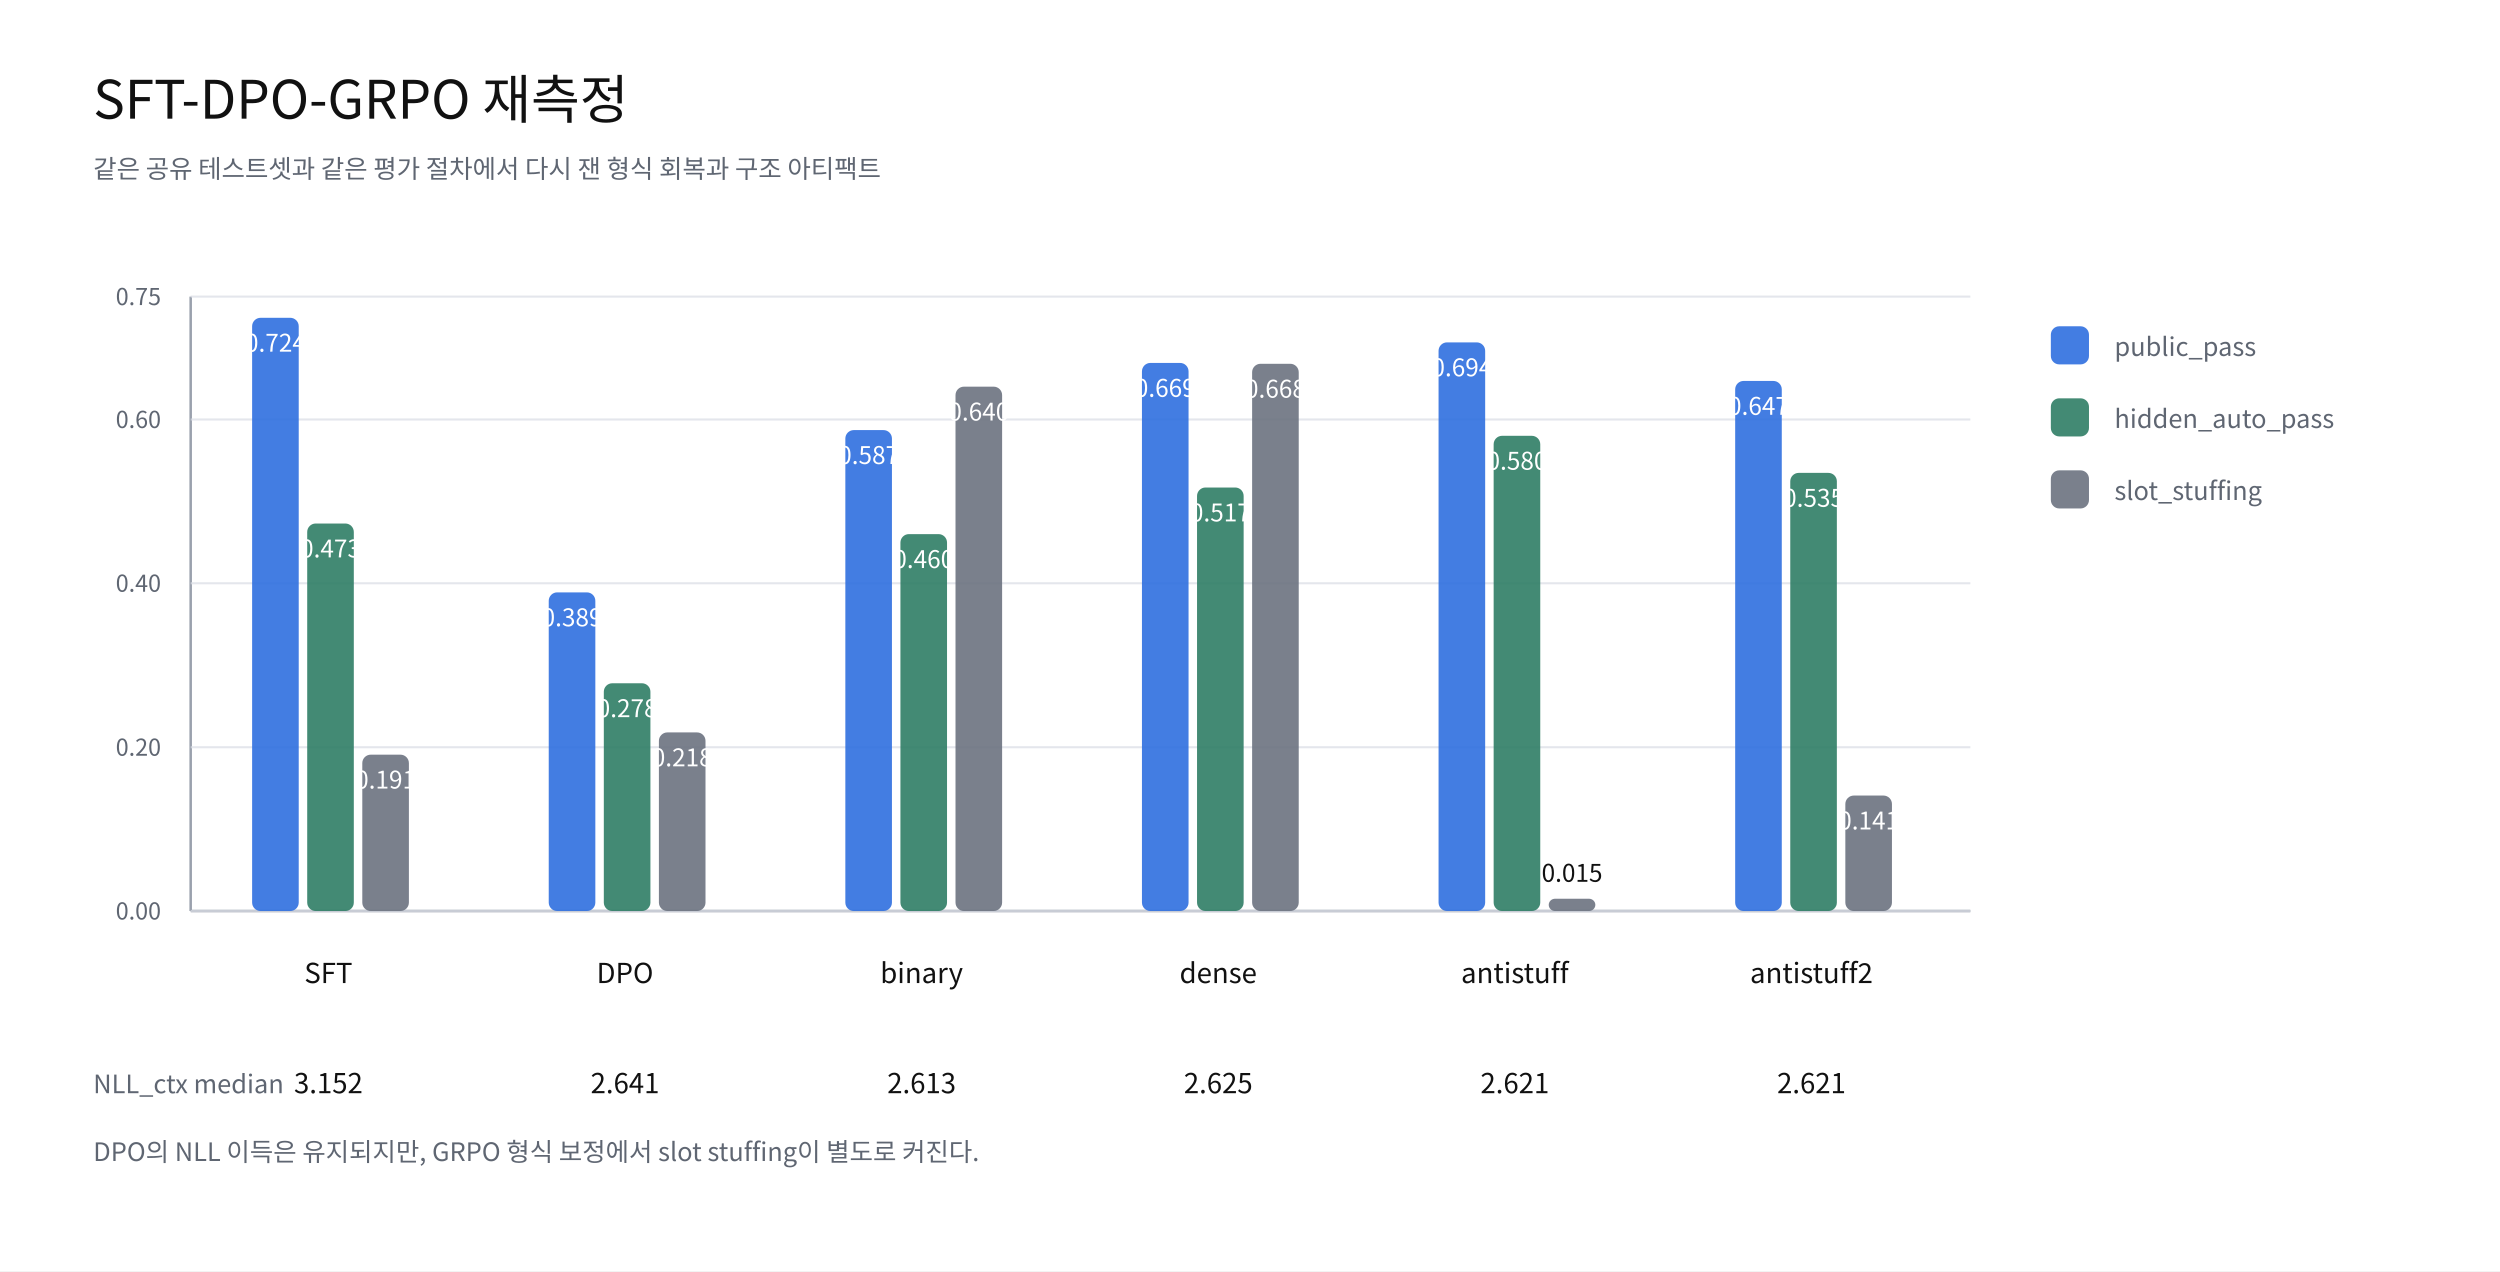
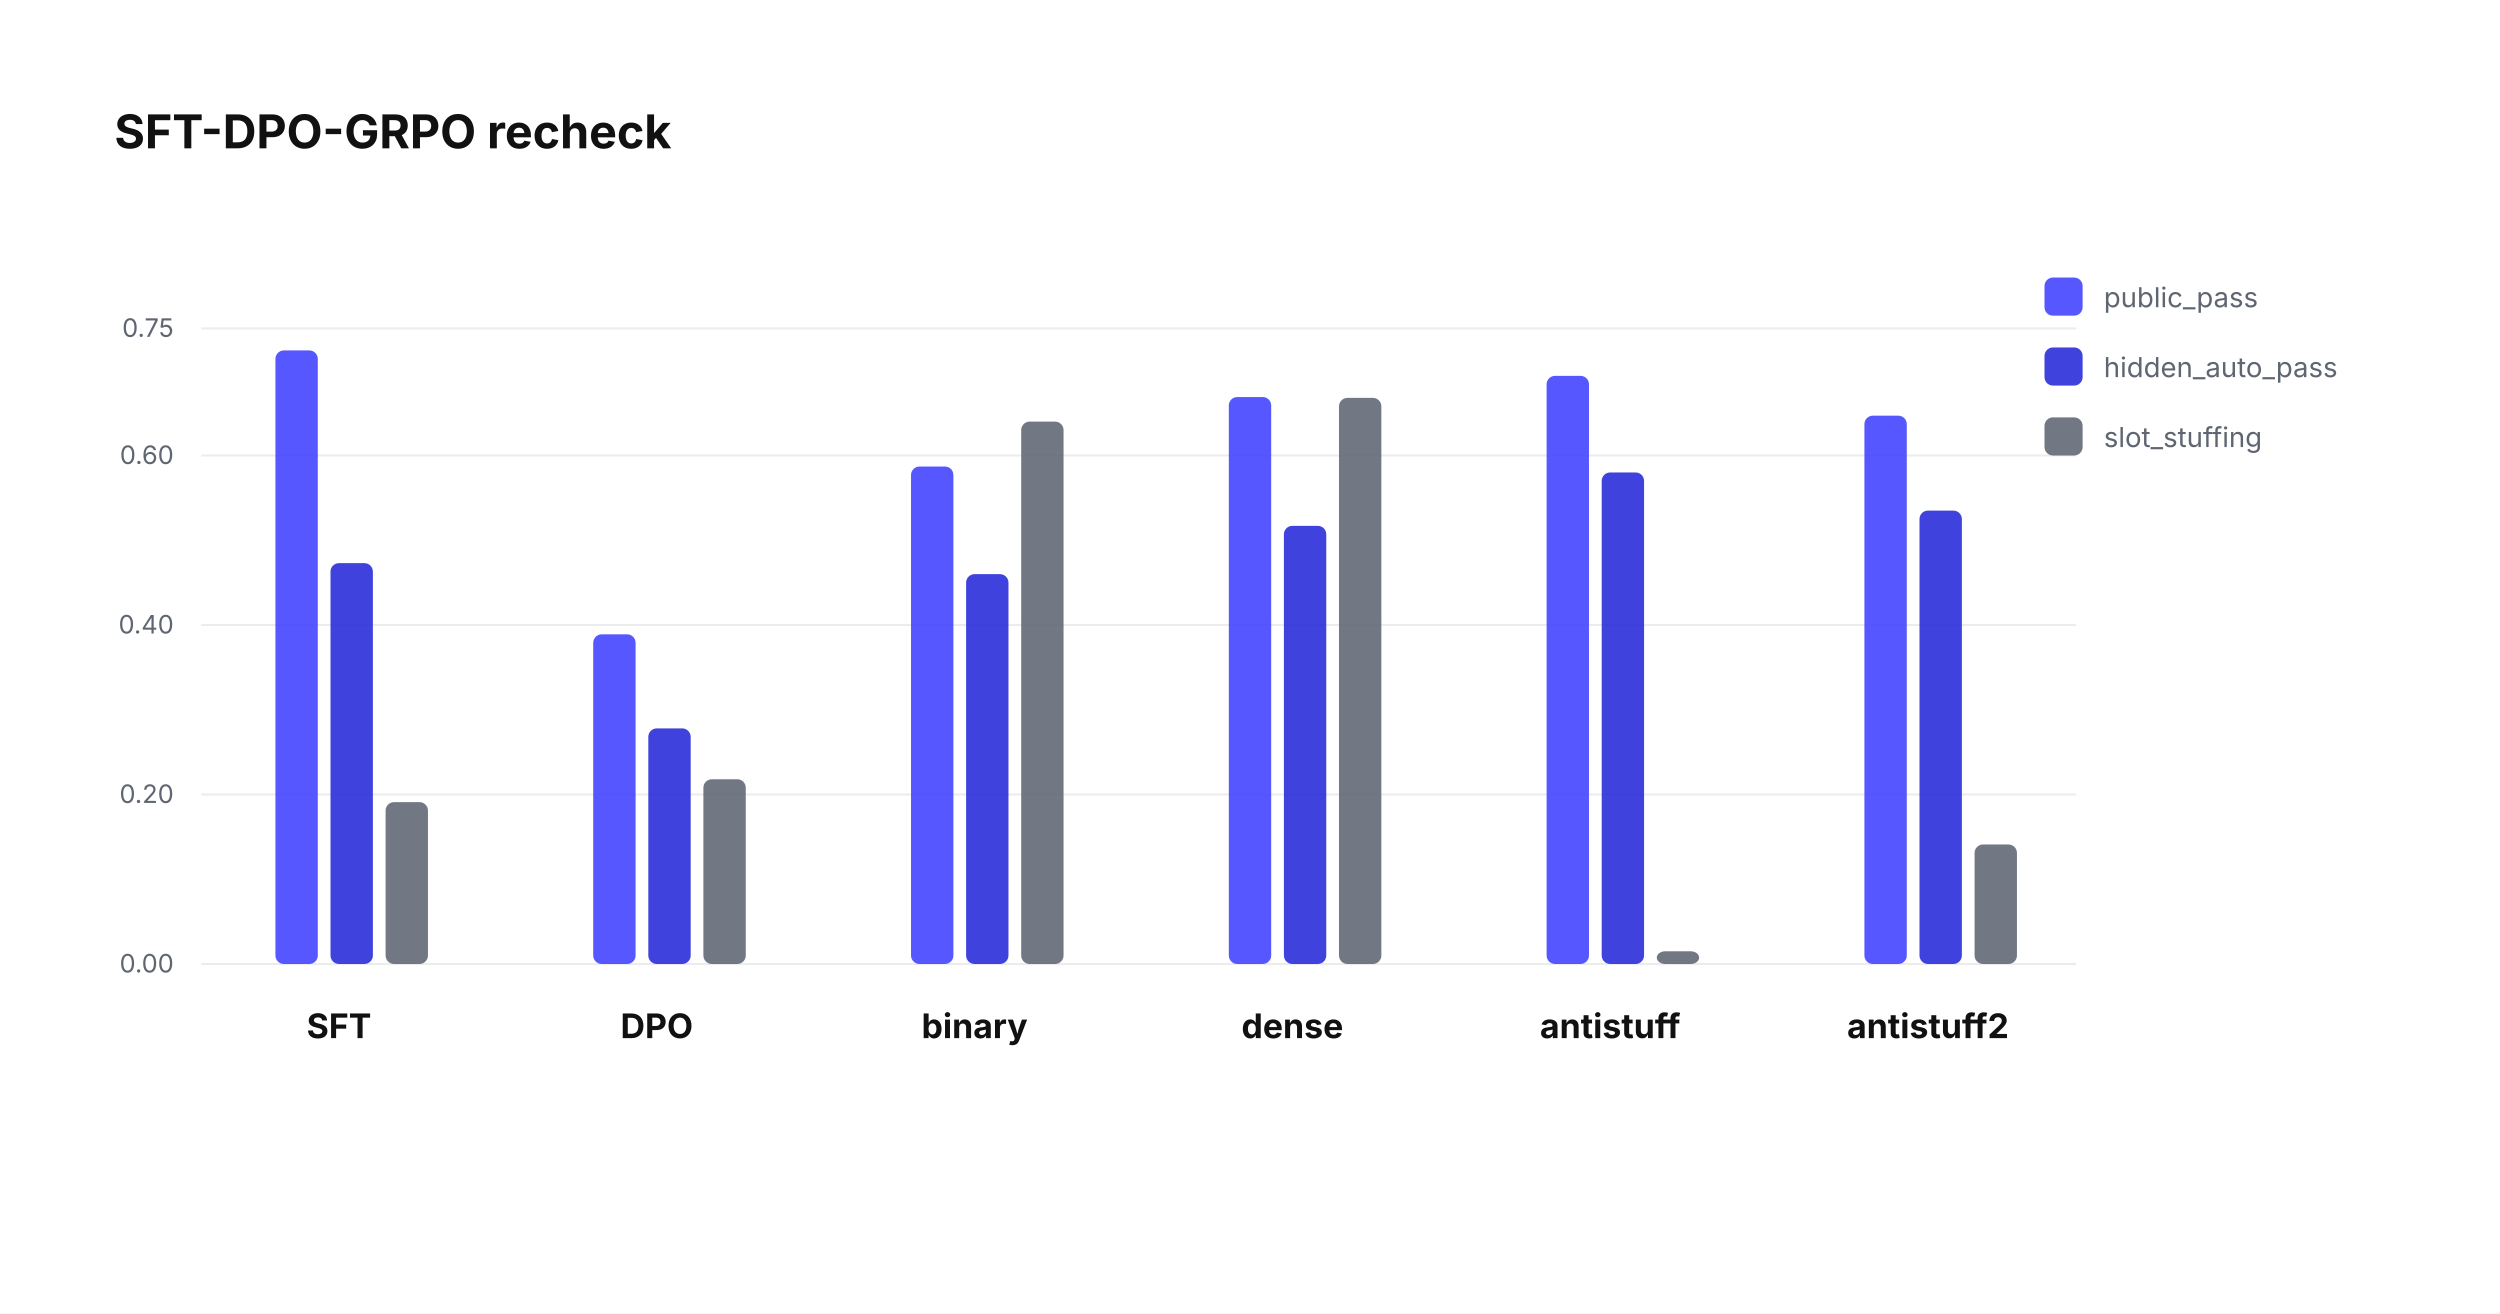
- <svg xmlns="http://www.w3.org/2000/svg" width="1180" height="600" viewBox="0 0 1180 600" role="img" aria-labelledby="title desc">
+ <svg xmlns="http://www.w3.org/2000/svg" viewBox="0 0 1180 620" role="img" aria-labelledby="title desc">
  <defs>
    <style>
-       text { font-family: system-ui, -apple-system, BlinkMacSystemFont, "Apple SD Gothic Neo", "Noto Sans CJK KR", "Malgun Gothic", "Segoe UI", sans-serif; letter-spacing: 0; }
-       .title { fill: #111111; font-size: 25px; font-weight: 500; }
-       .label { fill: #111111; font-size: 13px; font-weight: 500; }
-       .small { fill: #5f6672; font-size: 12px; font-weight: 400; }
-       .tick { fill: #5f6672; font-size: 11px; font-weight: 400; }
-       .value { fill: #111111; font-size: 11.5px; font-weight: 500; }
-       .value-on-bar { fill: #ffffff; font-size: 11.5px; font-weight: 500; }
-       .axis { stroke: #9aa1ad; stroke-width: 1.2; }
-       .grid { stroke: #d9dde5; stroke-width: 1; opacity: 0.72; }
-     </style>
+     text { font-family: Inter, "Segoe UI", Roboto, Helvetica, Arial, sans-serif; letter-spacing: 0; }
+     .title { fill: #111111; font-size: 22px; font-weight: 700; }
+     .label { fill: #111111; font-size: 16px; font-weight: 700; }
+     .small { fill: #5f6672; font-size: 13px; font-weight: 400; }
+     .tick { fill: #5f6672; font-size: 12px; font-weight: 400; }
+     .value { fill: #111111; font-size: 13px; font-weight: 700; }
+     .valueOn { fill: #ffffff; font-size: 13px; font-weight: 700; }
+   </style>
+     <filter id="shadow" x="-20%" y="-30%" width="140%" height="170%">
+       <feDropShadow dx="0" dy="14" stdDeviation="18" flood-color="#111111" flood-opacity="0.07" />
+     </filter>
  </defs>
-   <rect width="1180" height="600" fill="#ffffff" />
-   <text x="44" y="56" class="title">SFT-DPO-GRPO 재측정</text>
-   <text x="44" y="84" class="small">같은 공유 테스트셋과 같은 평가 절차에서 다시 잰 형식 회복과 구조 아티팩트</text>
-   <line x1="90" y1="430" x2="930" y2="430" class="axis" />
-   <line x1="90" y1="140" x2="90" y2="430" class="axis" />
-   <line x1="90" y1="430" x2="930" y2="430" class="grid" />
-   <line x1="90" y1="352.7" x2="930" y2="352.7" class="grid" />
-   <line x1="90" y1="275.3" x2="930" y2="275.3" class="grid" />
-   <line x1="90" y1="198.0" x2="930" y2="198.0" class="grid" />
-   <line x1="90" y1="140.0" x2="930" y2="140.0" class="grid" />
-   <text x="76" y="434" text-anchor="end" class="tick">0.00</text>
-   <text x="76" y="356.7" text-anchor="end" class="tick">0.20</text>
-   <text x="76" y="279.3" text-anchor="end" class="tick">0.40</text>
-   <text x="76" y="202.0" text-anchor="end" class="tick">0.60</text>
-   <text x="76" y="144.0" text-anchor="end" class="tick">0.75</text>
-   <text x="155" y="464" text-anchor="middle" class="label">SFT</text>
-   <rect x="119" y="150.0" width="22" height="280.0" rx="4" fill="#2f6fdf" opacity="0.9" />
-   <text x="130" y="166" text-anchor="middle" class="value-on-bar">0.724</text>
-   <rect x="145" y="247.1" width="22" height="182.9" rx="4" fill="#2f7d65" opacity="0.9" />
-   <text x="156" y="263.1" text-anchor="middle" class="value-on-bar">0.473</text>
-   <rect x="171" y="356.2" width="22" height="73.8" rx="4" fill="#6b7280" opacity="0.9" />
-   <text x="182" y="372.2" text-anchor="middle" class="value-on-bar">0.191</text>
-   <text x="295" y="464" text-anchor="middle" class="label">DPO</text>
-   <rect x="259" y="279.6" width="22" height="150.4" rx="4" fill="#2f6fdf" opacity="0.9" />
-   <text x="270" y="295.6" text-anchor="middle" class="value-on-bar">0.389</text>
-   <rect x="285" y="322.5" width="22" height="107.5" rx="4" fill="#2f7d65" opacity="0.9" />
-   <text x="296" y="338.5" text-anchor="middle" class="value-on-bar">0.278</text>
-   <rect x="311" y="345.7" width="22" height="84.3" rx="4" fill="#6b7280" opacity="0.9" />
-   <text x="322" y="361.7" text-anchor="middle" class="value-on-bar">0.218</text>
-   <text x="435" y="464" text-anchor="middle" class="label">binary</text>
-   <rect x="399" y="203.0" width="22" height="227.0" rx="4" fill="#2f6fdf" opacity="0.9" />
-   <text x="410" y="219.0" text-anchor="middle" class="value-on-bar">0.587</text>
-   <rect x="425" y="252.1" width="22" height="177.9" rx="4" fill="#2f7d65" opacity="0.9" />
-   <text x="436" y="268.1" text-anchor="middle" class="value-on-bar">0.460</text>
-   <rect x="451" y="182.5" width="22" height="247.5" rx="4" fill="#6b7280" opacity="0.9" />
-   <text x="462" y="198.5" text-anchor="middle" class="value-on-bar">0.640</text>
-   <text x="575" y="464" text-anchor="middle" class="label">dense</text>
-   <rect x="539" y="171.3" width="22" height="258.7" rx="4" fill="#2f6fdf" opacity="0.9" />
-   <text x="550" y="187.3" text-anchor="middle" class="value-on-bar">0.669</text>
-   <rect x="565" y="230.1" width="22" height="199.9" rx="4" fill="#2f7d65" opacity="0.9" />
-   <text x="576" y="246.1" text-anchor="middle" class="value-on-bar">0.517</text>
-   <rect x="591" y="171.7" width="22" height="258.3" rx="4" fill="#6b7280" opacity="0.9" />
-   <text x="602" y="187.7" text-anchor="middle" class="value-on-bar">0.668</text>
-   <text x="715" y="464" text-anchor="middle" class="label">antistuff</text>
-   <rect x="679" y="161.6" width="22" height="268.4" rx="4" fill="#2f6fdf" opacity="0.9" />
-   <text x="690" y="177.6" text-anchor="middle" class="value-on-bar">0.694</text>
-   <rect x="705" y="205.7" width="22" height="224.3" rx="4" fill="#2f7d65" opacity="0.9" />
-   <text x="716" y="221.7" text-anchor="middle" class="value-on-bar">0.580</text>
-   <rect x="731" y="424.2" width="22" height="5.8" rx="3" fill="#6b7280" opacity="0.9" />
-   <text x="742" y="416.2" text-anchor="middle" class="value">0.015</text>
-   <text x="855" y="464" text-anchor="middle" class="label">antistuff2</text>
-   <rect x="819" y="179.8" width="22" height="250.2" rx="4" fill="#2f6fdf" opacity="0.9" />
-   <text x="830" y="195.8" text-anchor="middle" class="value-on-bar">0.647</text>
-   <rect x="845" y="223.2" width="22" height="206.8" rx="4" fill="#2f7d65" opacity="0.9" />
-   <text x="856" y="239.2" text-anchor="middle" class="value-on-bar">0.535</text>
-   <rect x="871" y="375.5" width="22" height="54.5" rx="4" fill="#6b7280" opacity="0.9" />
-   <text x="882" y="391.5" text-anchor="middle" class="value-on-bar">0.141</text>
-   <rect x="968" y="154" width="18" height="18" rx="4" fill="#2f6fdf" opacity="0.9" />
-   <text x="998" y="168" class="small">public_pass</text>
-   <rect x="968" y="188" width="18" height="18" rx="4" fill="#2f7d65" opacity="0.9" />
-   <text x="998" y="202" class="small">hidden_auto_pass</text>
-   <rect x="968" y="222" width="18" height="18" rx="4" fill="#6b7280" opacity="0.9" />
-   <text x="998" y="236" class="small">slot_stuffing</text>
-   <text x="44" y="516" class="small">NLL_ctx median</text>
-   <text x="155" y="516" text-anchor="middle" class="label">3.152</text>
-   <text x="295" y="516" text-anchor="middle" class="label">2.641</text>
-   <text x="435" y="516" text-anchor="middle" class="label">2.613</text>
-   <text x="575" y="516" text-anchor="middle" class="label">2.625</text>
-   <text x="715" y="516" text-anchor="middle" class="label">2.621</text>
-   <text x="855" y="516" text-anchor="middle" class="label">2.621</text>
-   <text x="44" y="548" class="small">DPO의 NLL 이득은 유지되지만, GRPO 형식 보정에서 slot stuffing이 별도로 커진다.</text>
+   <rect width="1180" height="620" fill="#ffffff" />
+   <text x="54" y="70" class="title">SFT-DPO-GRPO recheck</text>
+   <line x1="95" y1="455.0" x2="980" y2="455.0" stroke="#111111" stroke-opacity="0.08" />
+   <text x="82" y="459.0" text-anchor="end" class="tick">0.00</text>
+   <line x1="95" y1="375.0" x2="980" y2="375.0" stroke="#111111" stroke-opacity="0.08" />
+   <text x="82" y="379.0" text-anchor="end" class="tick">0.20</text>
+   <line x1="95" y1="295.0" x2="980" y2="295.0" stroke="#111111" stroke-opacity="0.08" />
+   <text x="82" y="299.0" text-anchor="end" class="tick">0.40</text>
+   <line x1="95" y1="215.0" x2="980" y2="215.0" stroke="#111111" stroke-opacity="0.08" />
+   <text x="82" y="219.0" text-anchor="end" class="tick">0.60</text>
+   <line x1="95" y1="155.0" x2="980" y2="155.0" stroke="#111111" stroke-opacity="0.08" />
+   <text x="82" y="159.0" text-anchor="end" class="tick">0.75</text>
+   <rect x="130" y="165.4" width="20" height="289.6" rx="4" fill="#3f41ff" opacity="0.88" />
+   <rect x="156" y="265.8" width="20" height="189.2" rx="4" fill="#2529d8" opacity="0.88" />
+   <rect x="182" y="378.6" width="20" height="76.4" rx="4" fill="#5f6672" opacity="0.88" />
+   <text x="160" y="490" text-anchor="middle" class="label">SFT</text>
+   <rect x="280" y="299.4" width="20" height="155.6" rx="4" fill="#3f41ff" opacity="0.88" />
+   <rect x="306" y="343.8" width="20" height="111.2" rx="4" fill="#2529d8" opacity="0.88" />
+   <rect x="332" y="367.8" width="20" height="87.2" rx="4" fill="#5f6672" opacity="0.88" />
+   <text x="310" y="490" text-anchor="middle" class="label">DPO</text>
+   <rect x="430" y="220.2" width="20" height="234.8" rx="4" fill="#3f41ff" opacity="0.88" />
+   <rect x="456" y="271.0" width="20" height="184.0" rx="4" fill="#2529d8" opacity="0.88" />
+   <rect x="482" y="199.0" width="20" height="256.0" rx="4" fill="#5f6672" opacity="0.88" />
+   <text x="460" y="490" text-anchor="middle" class="label">binary</text>
+   <rect x="580" y="187.4" width="20" height="267.6" rx="4" fill="#3f41ff" opacity="0.88" />
+   <rect x="606" y="248.2" width="20" height="206.8" rx="4" fill="#2529d8" opacity="0.88" />
+   <rect x="632" y="187.8" width="20" height="267.2" rx="4" fill="#5f6672" opacity="0.88" />
+   <text x="610" y="490" text-anchor="middle" class="label">dense</text>
+   <rect x="730" y="177.4" width="20" height="277.6" rx="4" fill="#3f41ff" opacity="0.88" />
+   <rect x="756" y="223.0" width="20" height="232.0" rx="4" fill="#2529d8" opacity="0.88" />
+   <rect x="782" y="449.0" width="20" height="6.0" rx="4" fill="#5f6672" opacity="0.88" />
+   <text x="760" y="490" text-anchor="middle" class="label">antistuff</text>
+   <rect x="880" y="196.2" width="20" height="258.8" rx="4" fill="#3f41ff" opacity="0.88" />
+   <rect x="906" y="241.0" width="20" height="214.0" rx="4" fill="#2529d8" opacity="0.88" />
+   <rect x="932" y="398.6" width="20" height="56.4" rx="4" fill="#5f6672" opacity="0.88" />
+   <text x="910" y="490" text-anchor="middle" class="label">antistuff2</text>
+   <rect x="965" y="131" width="18" height="18" rx="4" fill="#3f41ff" opacity="0.88" />
+   <text x="993" y="145" class="small">public_pass</text>
+   <rect x="965" y="164" width="18" height="18" rx="4" fill="#2529d8" opacity="0.88" />
+   <text x="993" y="178" class="small">hidden_auto_pass</text>
+   <rect x="965" y="197" width="18" height="18" rx="4" fill="#5f6672" opacity="0.88" />
+   <text x="993" y="211" class="small">slot_stuffing</text>
</svg>
